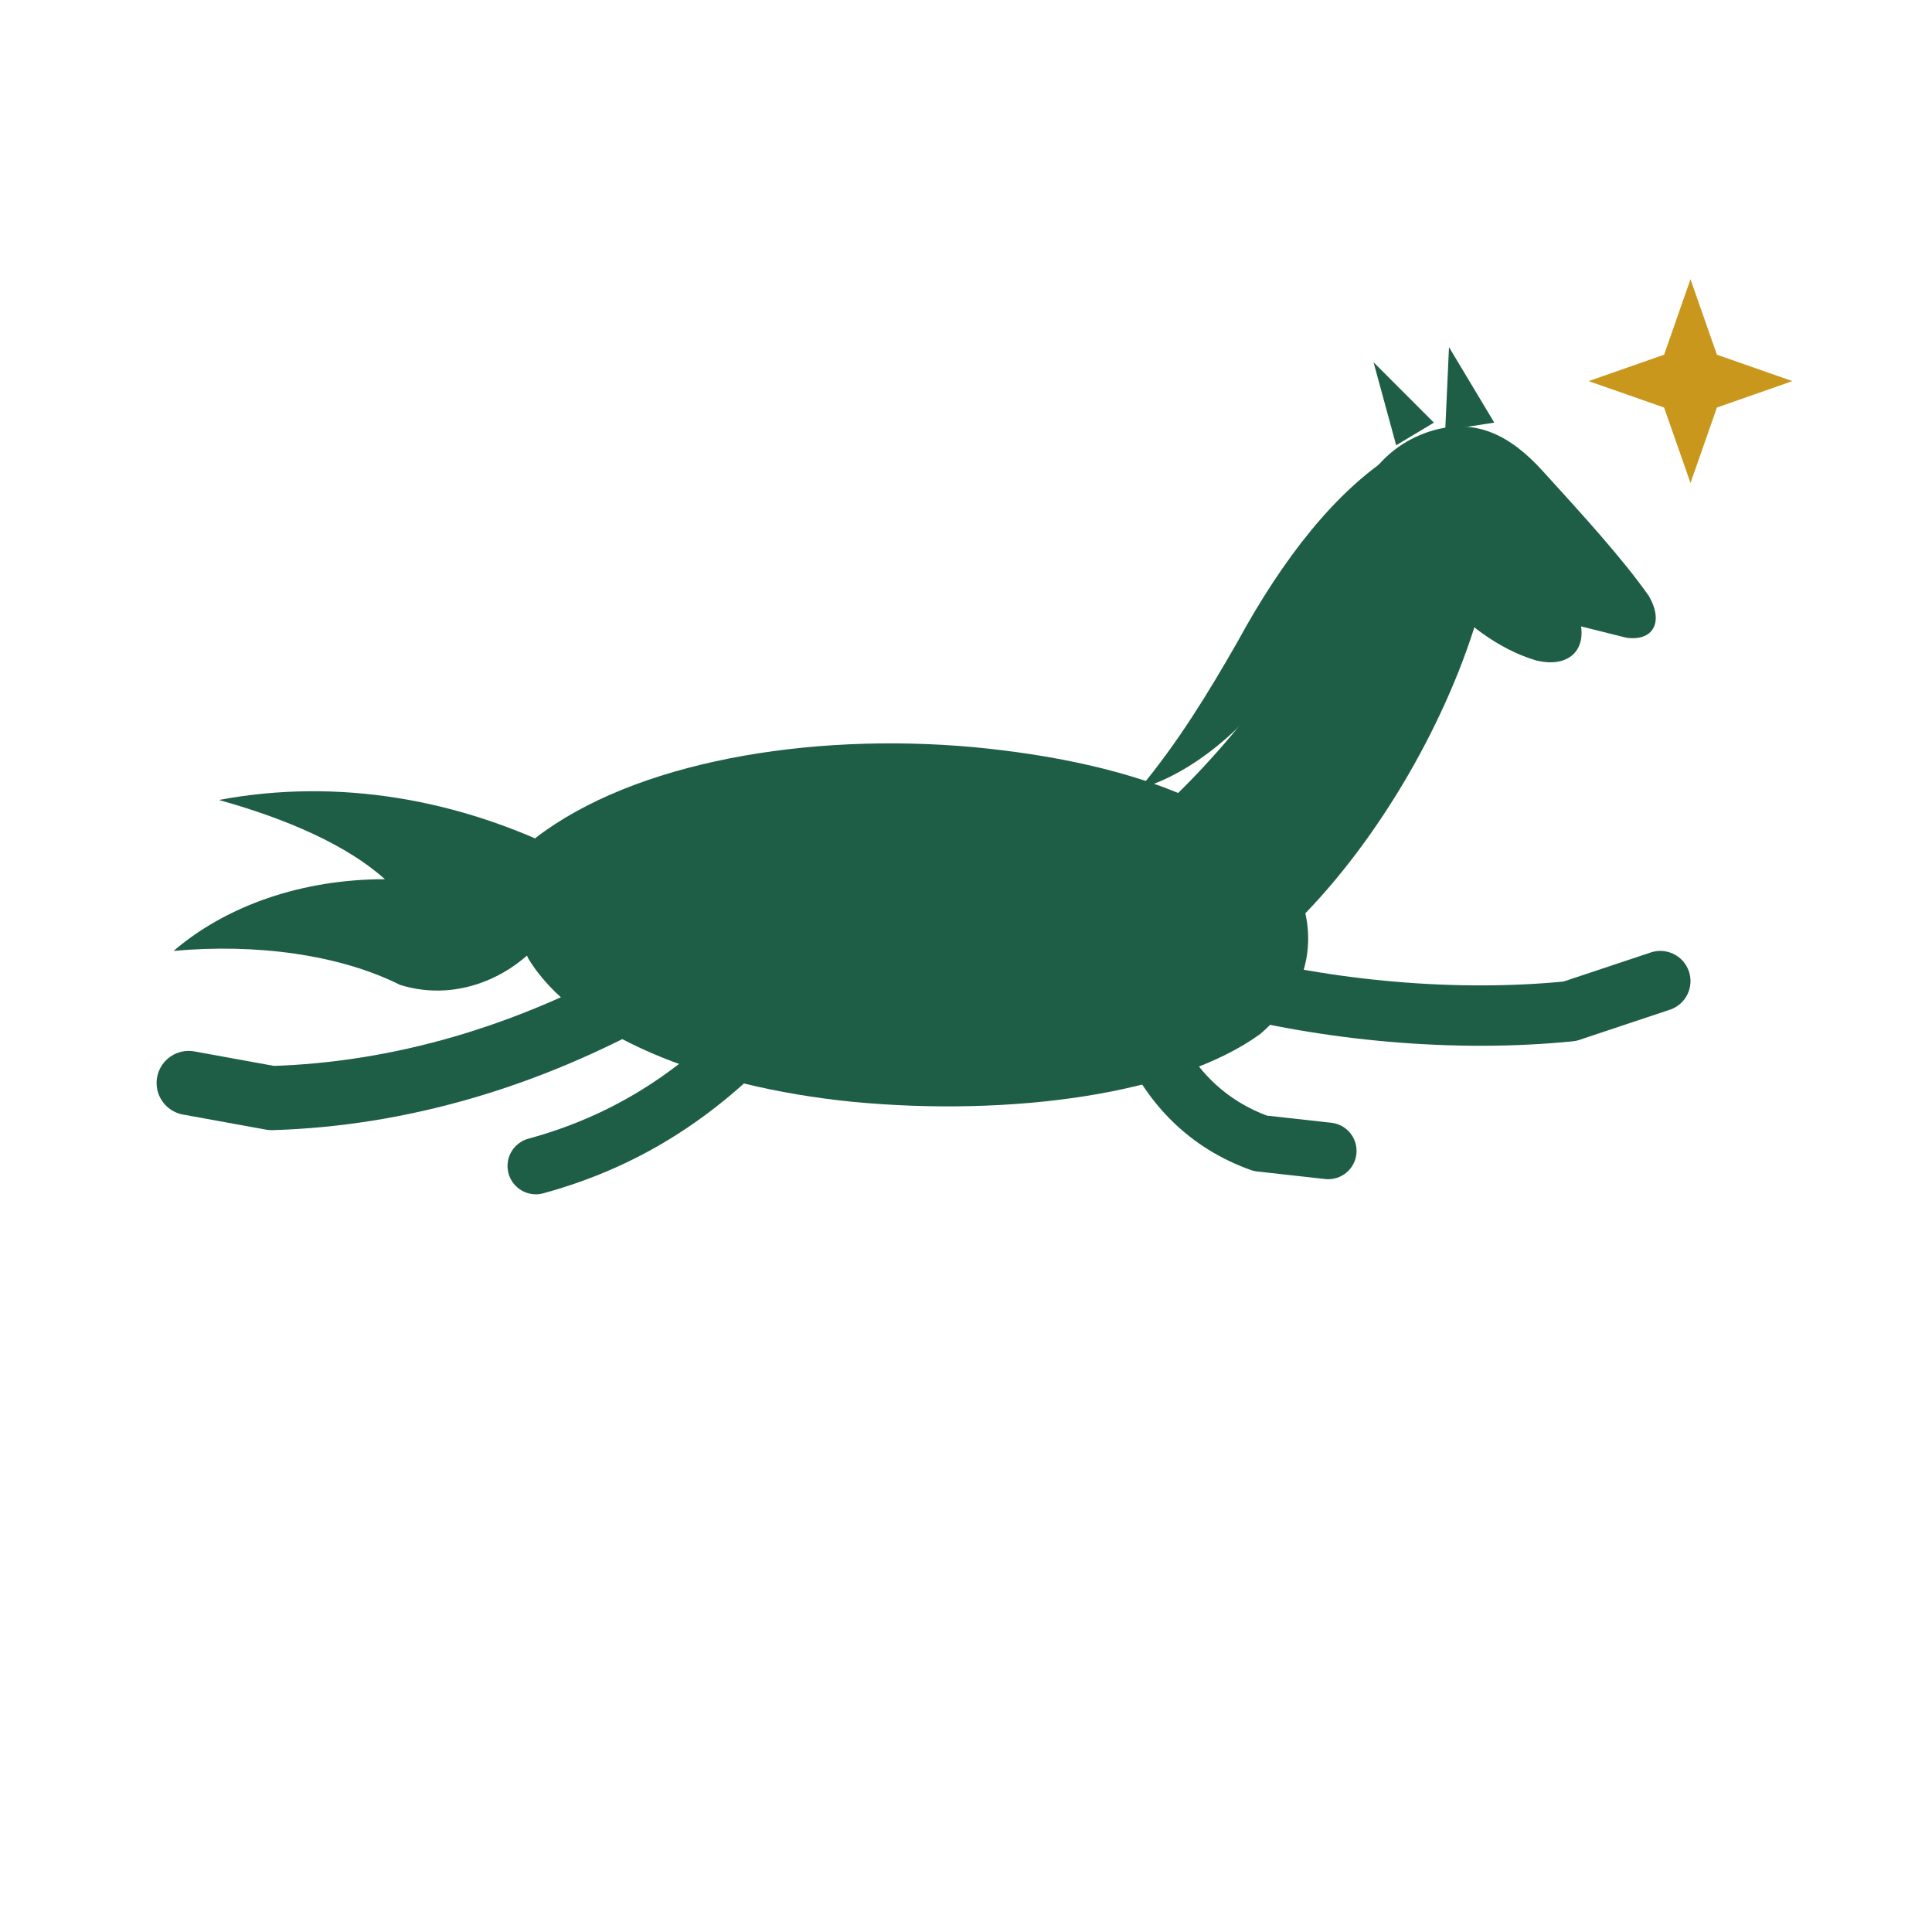
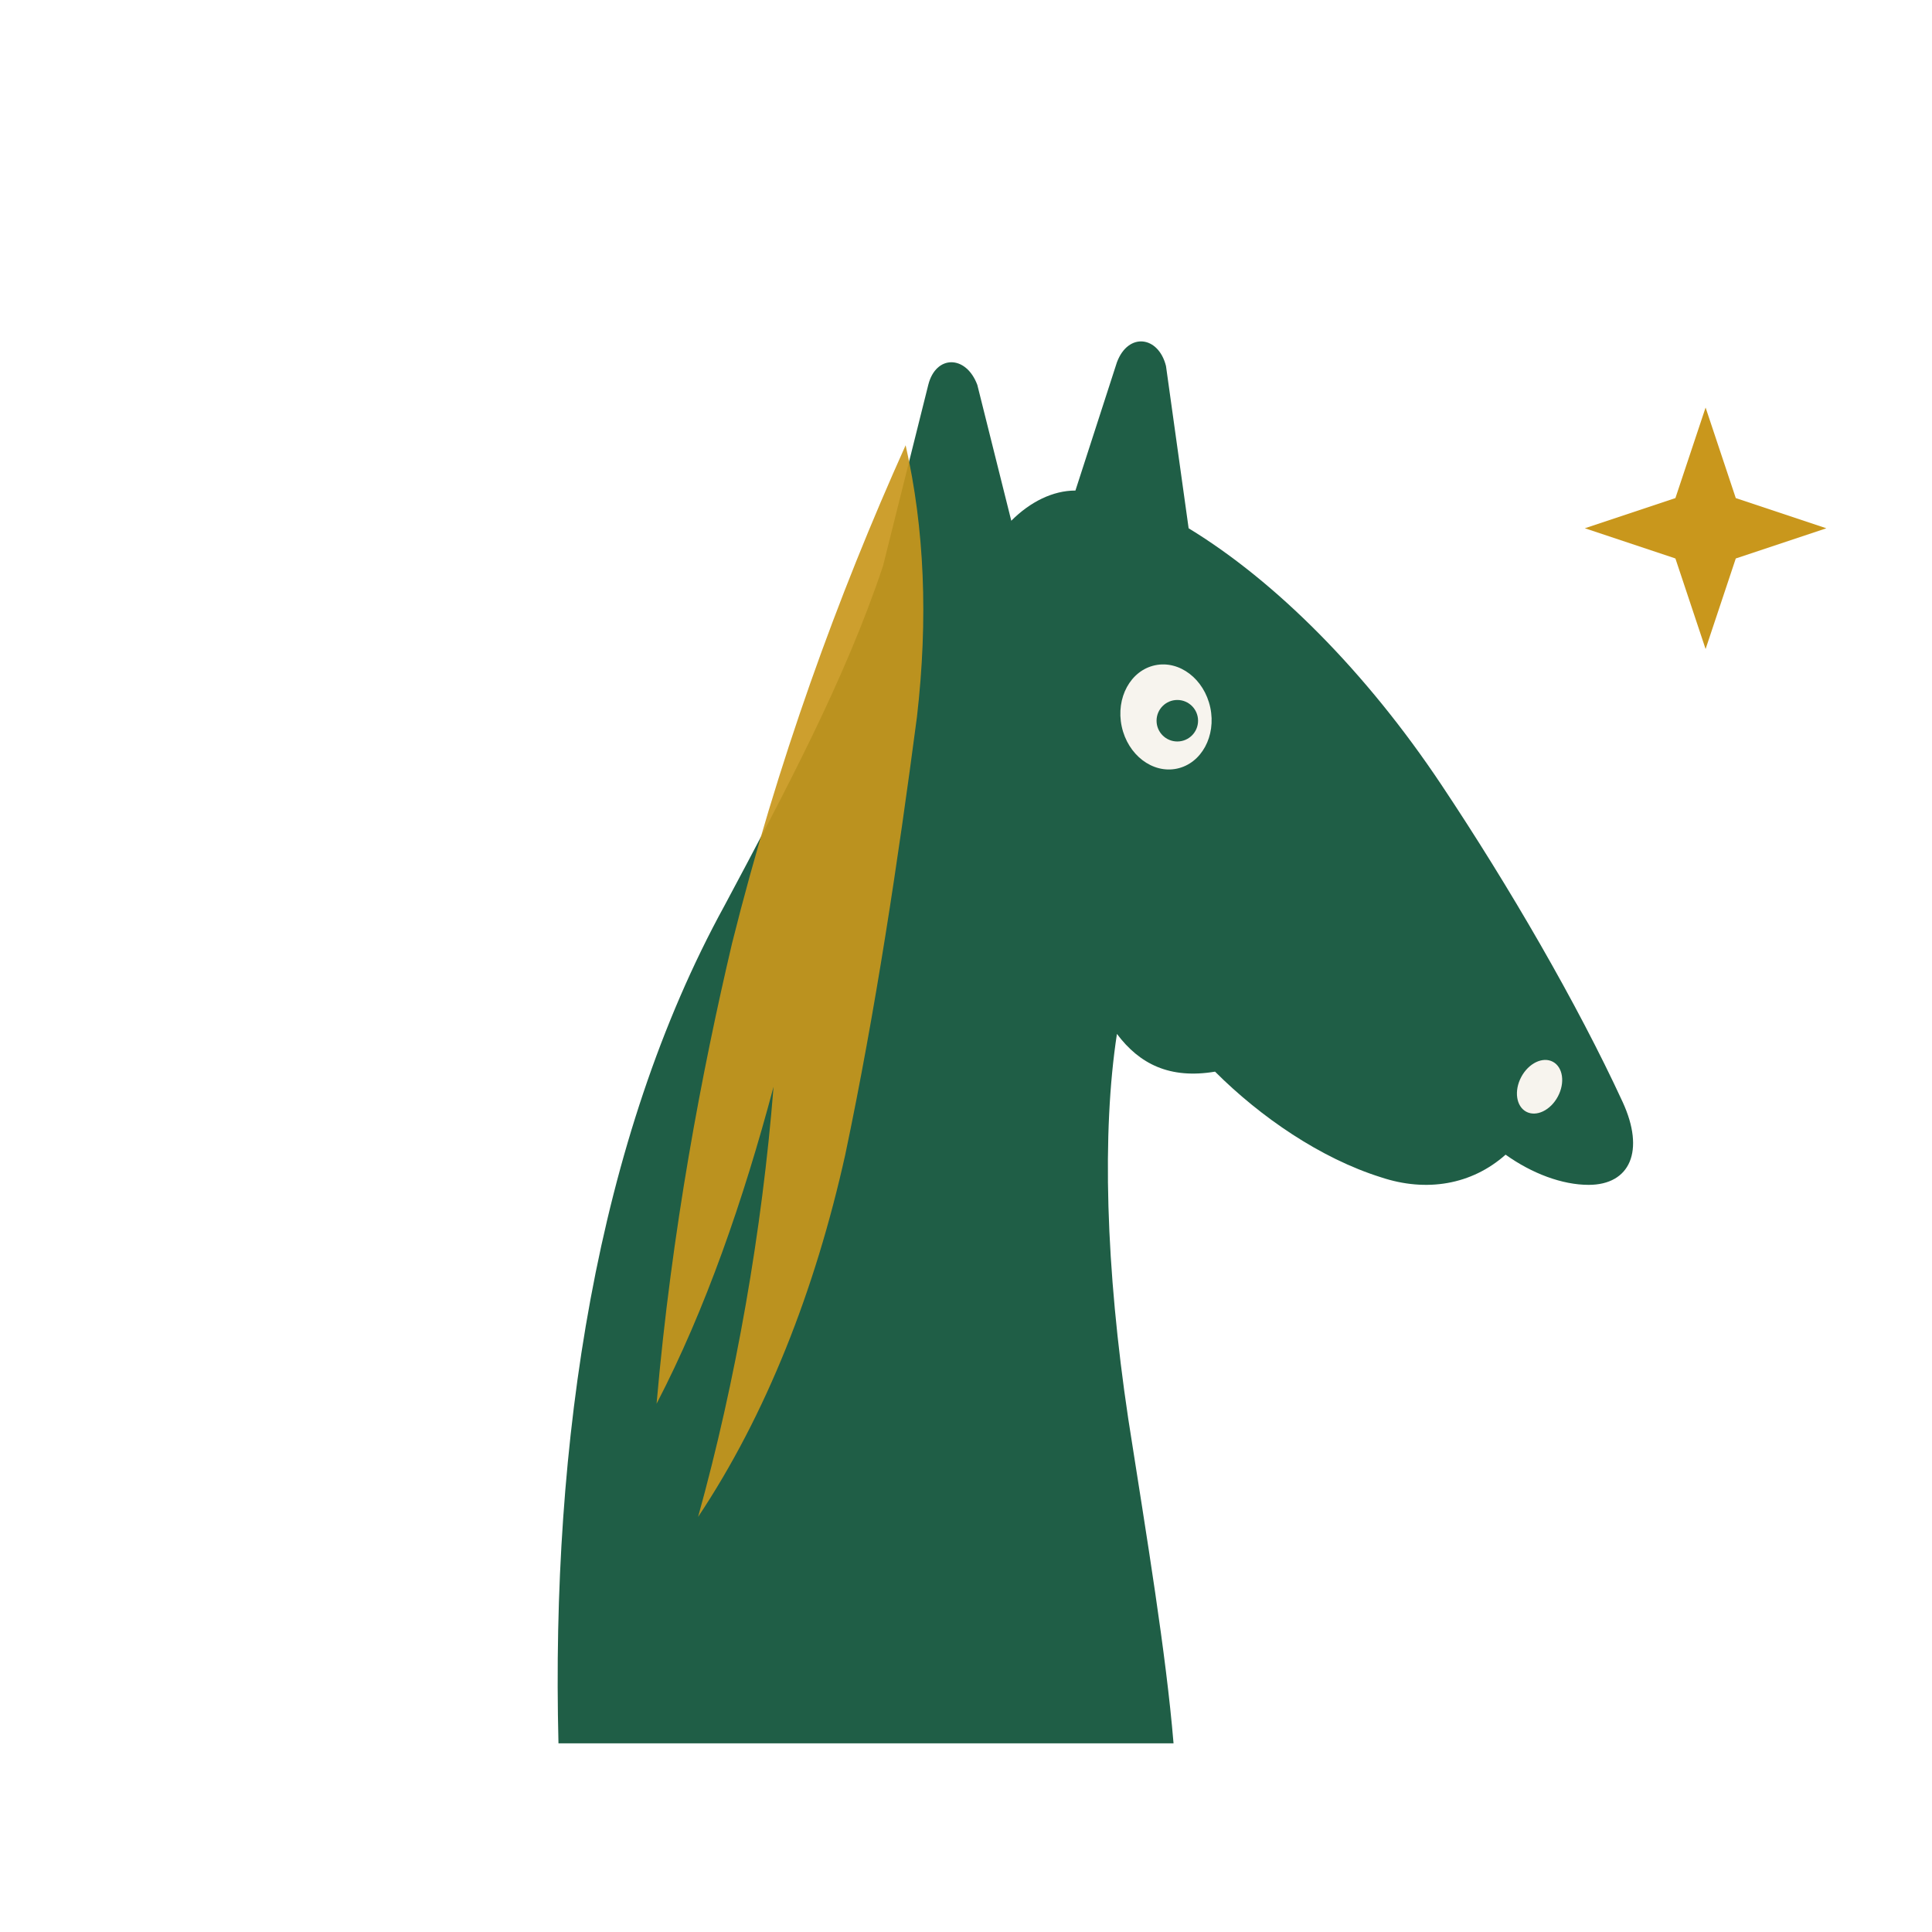
<svg xmlns="http://www.w3.org/2000/svg" viewBox="0 0 512 512">
-   <g fill="#1f5e46" stroke="#1f5e46">
-     <path d="M 142 222 C 168 202, 214 194, 258 198 C 300 202, 330 214, 342 232 C 350 246, 348 262, 334 274 C 312 290, 268 296, 226 292 C 186 288, 152 274, 140 254 C 134 242, 134 232, 142 222 Z" stroke="none" />
-     <path d="M 306 216 C 326 198, 346 172, 358 146 L 392 162 C 384 190, 366 222, 344 244 C 330 240, 314 230, 306 216 Z" stroke="none" />
-     <path d="M 356 146 C 358 130, 366 118, 380 114 C 391 111, 400 115, 409 125 C 419 136, 430 148, 437 158 C 441 165, 438 170, 431 169 L 419 166 C 420 173, 415 177, 407 175 C 397 172, 388 165, 381 157 C 370 158, 360 155, 356 146 Z" stroke="none" />
-     <path d="M 370 118 L 364 96 L 380 112 Z" stroke="none" />
-     <path d="M 383 114 L 384 92 L 396 112 Z" stroke="none" />
-     <path d="M 370 120 C 354 130, 340 148, 328 170 C 320 184, 312 197, 302 209 C 316 205, 330 193, 340 179 C 334 195, 324 210, 312 222 C 330 214, 346 198, 356 178 C 364 160, 370 140, 370 120 Z" stroke="none" />
-     <path d="M 150 226 C 122 212, 90 206, 58 212 C 76 217, 92 224, 102 233 C 80 233, 60 240, 46 252 C 68 250, 90 253, 106 261 C 122 266, 138 258, 146 246 C 150 240, 152 233, 150 226 Z" stroke="none" />
-     <path d="M 322 260 C 352 268, 386 271, 416 268 L 440 260" fill="none" stroke-width="16" stroke-linecap="round" stroke-linejoin="round" />
-     <path d="M 304 274 C 310 288, 320 298, 334 303 L 352 305" fill="none" stroke-width="15" stroke-linecap="round" stroke-linejoin="round" />
-     <path d="M 172 262 C 140 280, 106 290, 72 291 L 50 287" fill="none" stroke-width="17" stroke-linecap="round" stroke-linejoin="round" />
-     <path d="M 198 276 C 182 292, 164 303, 142 309" fill="none" stroke-width="15" stroke-linecap="round" />
+   <g>
+     <path fill="#1f5e46" d="       M 148 462       C 146 382, 158 302, 192 240       C 208 210, 224 180, 234 150       L 246 102       C 248 94, 256 94, 259 102       L 268 138       C 273 133, 279 130, 285 130       L 296 96       C 299 88, 307 89, 309 97       L 315 140       C 338 154, 362 178, 382 208       C 400 235, 418 266, 430 292       C 436 305, 432 314, 421 314       C 414 314, 406 311, 399 306       C 390 314, 378 316, 366 312       C 350 307, 334 296, 322 284       C 310 286, 302 282, 296 274       C 292 300, 293 336, 299 376       C 304 408, 309 438, 311 462       Z" />
+     <path fill="#c9971c" d="       M 240 118       C 222 158, 206 202, 194 250       C 186 284, 178 326, 174 372       C 187 347, 197 318, 205 288       C 202 326, 195 366, 185 402       C 203 375, 216 342, 224 306       C 232 268, 238 228, 243 190       C 246 164, 245 140, 240 118 Z" opacity="0.92" />
+     <ellipse cx="309" cy="190" rx="12" ry="14" fill="#f7f4ee" transform="rotate(-12 309 190)" />
+     <circle cx="312" cy="191" r="5.5" fill="#1f5e46" />
+     <ellipse cx="408" cy="288" rx="5.5" ry="7.5" fill="#f7f4ee" transform="rotate(28 408 288)" />
  </g>
-   <path d="M 448 74 L 455 94 L 475 101 L 455 108 L 448 128 L 441 108 L 421 101 L 441 94 Z" fill="#c9971c" />
+   <path d="M 452 108 L 460 132 L 484 140 L 460 148 L 452 172 L 444 148 L 420 140 L 444 132 Z" fill="#c9971c" />
</svg>
